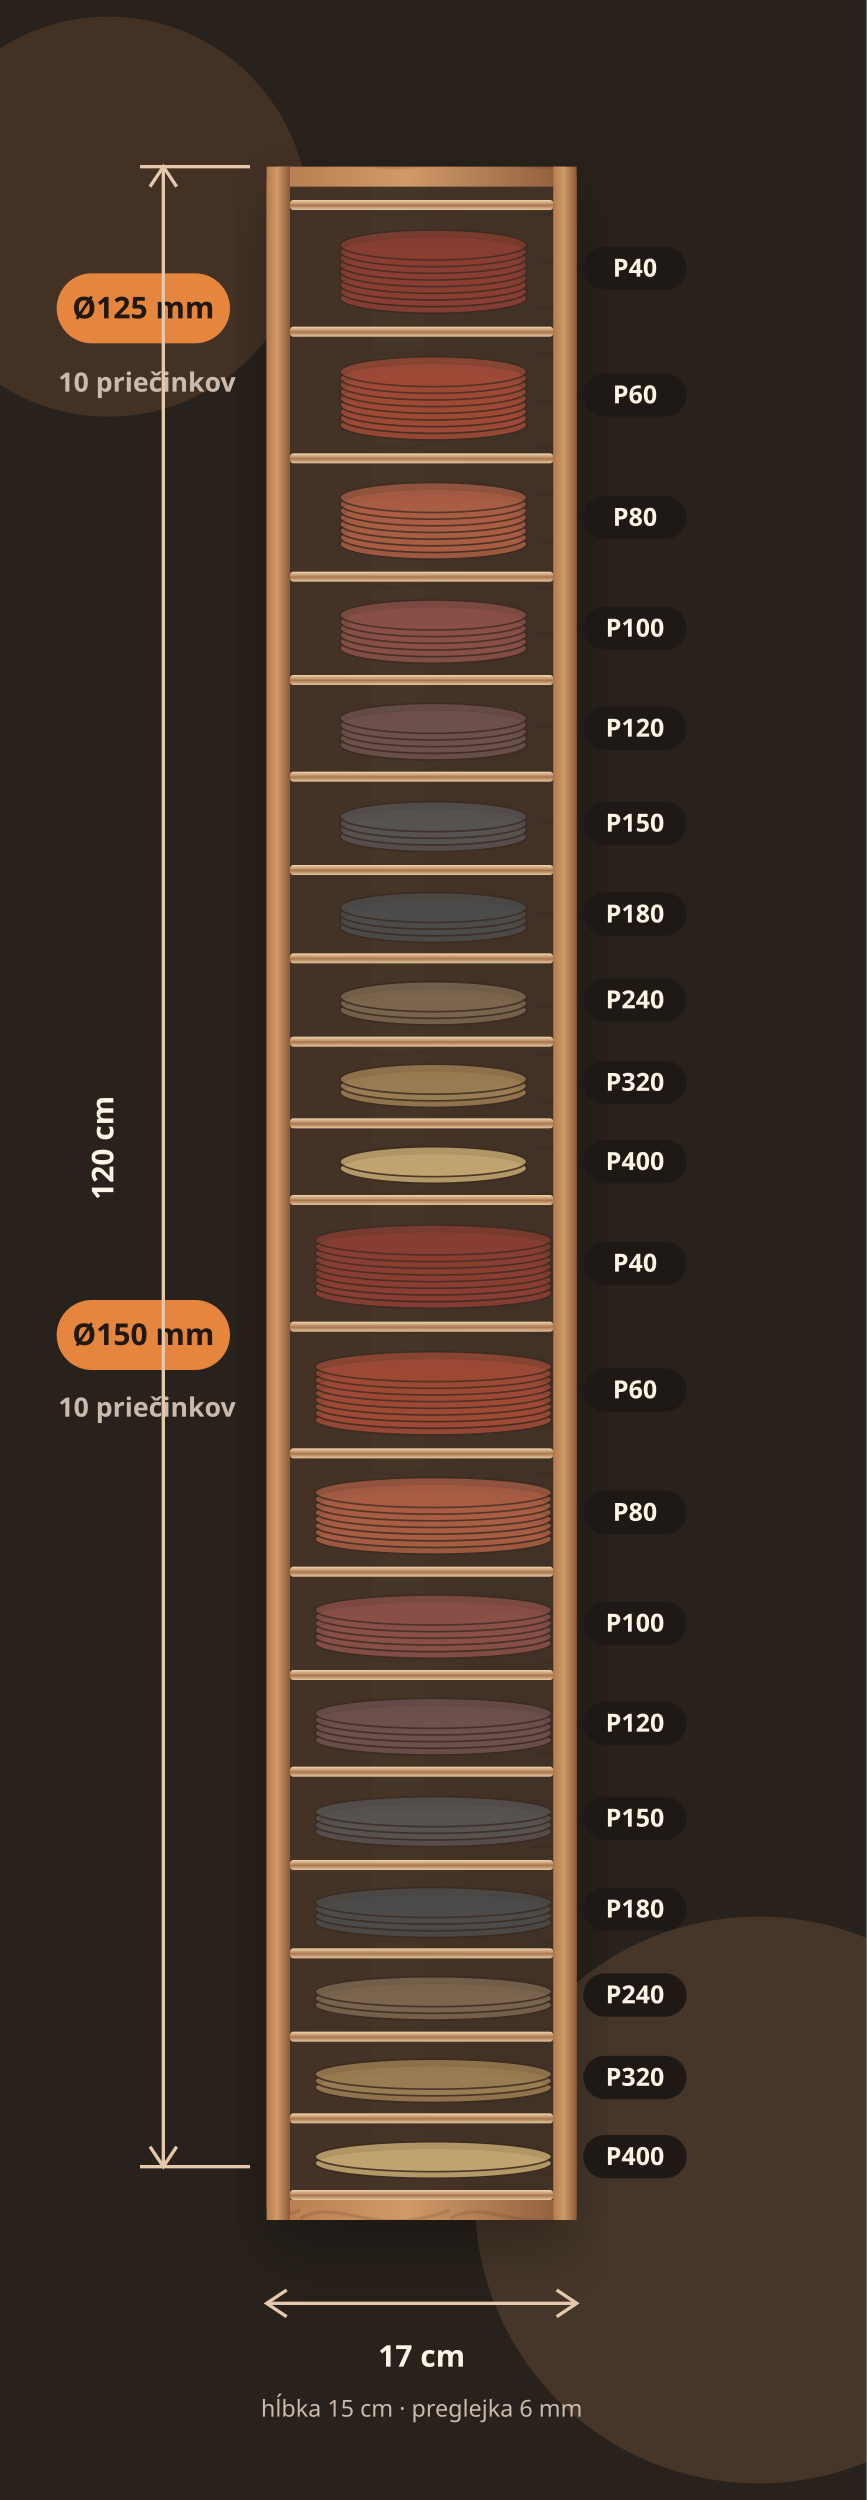
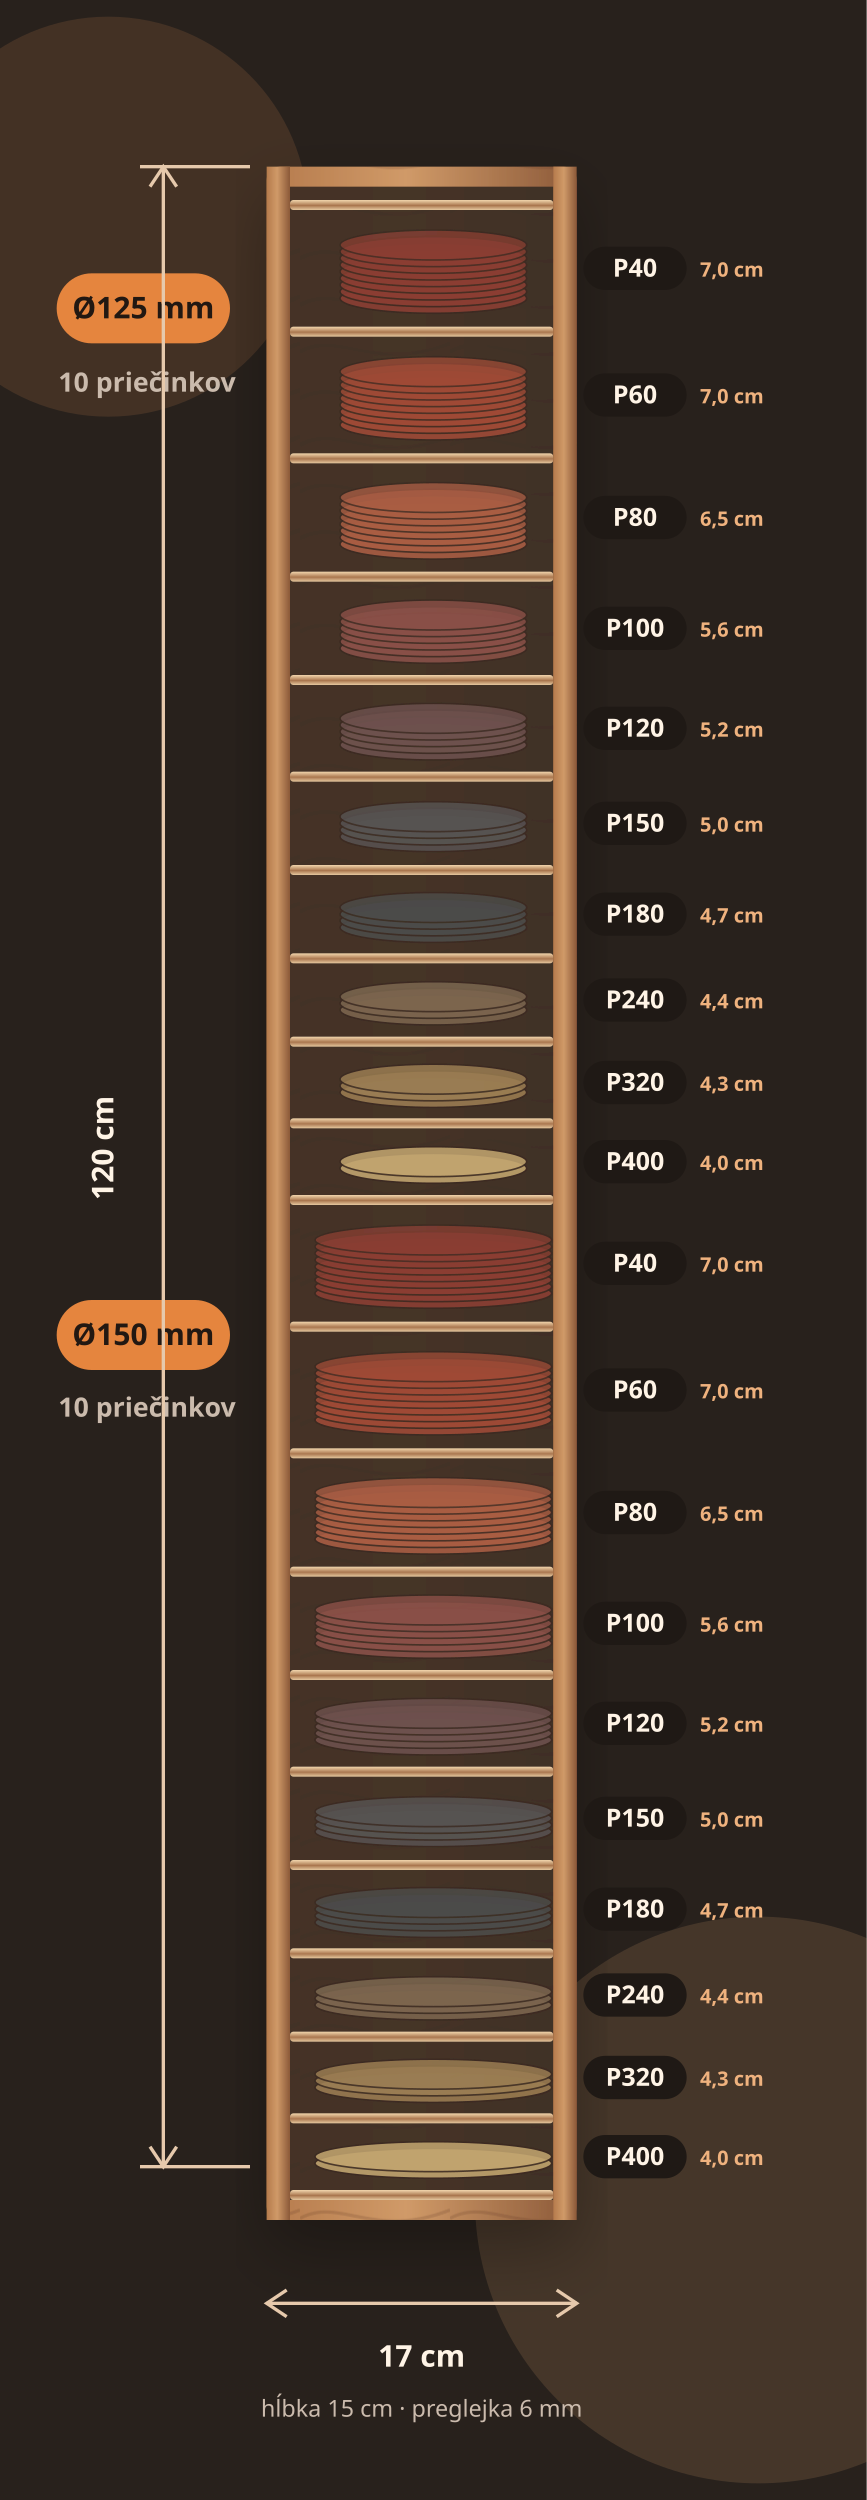
- <svg xmlns="http://www.w3.org/2000/svg" viewBox="0 0 520 1500" role="img" aria-labelledby="title desc">
+ <svg xmlns="http://www.w3.org/2000/svg" width="520" height="1500" viewBox="0 0 520 1500" role="img" aria-labelledby="title desc">
  <defs>
    <linearGradient id="wood" x1="0" y1="0" x2="1" y2="0">
      <stop stop-color="#b57a4c" />
      <stop offset=".45" stop-color="#d09a68" />
      <stop offset="1" stop-color="#8b5939" />
    </linearGradient>
    <linearGradient id="plyEdge" x1="0" y1="0" x2="0" y2="1">
      <stop stop-color="#f2d6ad" />
      <stop offset=".55" stop-color="#aa774f" />
      <stop offset="1" stop-color="#e6c89f" />
    </linearGradient>
    <filter id="shadow">
      <feDropShadow dx="0" dy="18" stdDeviation="20" flood-opacity=".28" />
    </filter>
    <pattern id="grain" width="90" height="28" patternUnits="userSpaceOnUse">
      <path d="M0 15 C24 2 44 28 90 10" fill="none" stroke="#5c3524" stroke-opacity=".18" stroke-width="2" />
    </pattern>
  </defs>
  <rect width="520" height="1500" fill="#28211c" />
  <g opacity=".17">
    <circle cx="65" cy="130" r="120" fill="#c9814f" />
    <circle cx="455" cy="1320" r="170" fill="#d6a06d" />
  </g>
  <g filter="url(#shadow)">
    <rect x="160" y="100" width="186" height="1232" rx="8" fill="url(#wood)" />
    <rect x="160" y="100" width="186" height="1232" rx="8" fill="url(#grain)" />
    <rect x="174" y="112" width="158" height="1208" fill="#3a2b23" opacity=".92" />
    <ellipse cx="260" cy="179.0" rx="56" ry="9" fill="#8b3e32" opacity="0.88" stroke="#3b2a21" stroke-width="1" />
    <ellipse cx="260" cy="175.0" rx="56" ry="9" fill="#8b3e32" opacity="0.862" stroke="#3b2a21" stroke-width="1" />
    <ellipse cx="260" cy="171.0" rx="56" ry="9" fill="#8b3e32" opacity="0.844" stroke="#3b2a21" stroke-width="1" />
    <ellipse cx="260" cy="167.0" rx="56" ry="9" fill="#8b3e32" opacity="0.826" stroke="#3b2a21" stroke-width="1" />
    <ellipse cx="260" cy="163.0" rx="56" ry="9" fill="#8b3e32" opacity="0.808" stroke="#3b2a21" stroke-width="1" />
    <ellipse cx="260" cy="159.0" rx="56" ry="9" fill="#8b3e32" opacity="0.79" stroke="#3b2a21" stroke-width="1" />
    <ellipse cx="260" cy="155.0" rx="56" ry="9" fill="#8b3e32" opacity="0.772" stroke="#3b2a21" stroke-width="1" />
    <ellipse cx="260" cy="151.0" rx="56" ry="9" fill="#8b3e32" opacity="0.754" stroke="#3b2a21" stroke-width="1" />
    <ellipse cx="260" cy="147.0" rx="56" ry="9" fill="#8b3e32" opacity="0.736" stroke="#3b2a21" stroke-width="1" />
    <ellipse cx="260" cy="255.0" rx="56" ry="9" fill="#9f4a36" opacity="0.88" stroke="#3b2a21" stroke-width="1" />
    <ellipse cx="260" cy="251.0" rx="56" ry="9" fill="#9f4a36" opacity="0.862" stroke="#3b2a21" stroke-width="1" />
    <ellipse cx="260" cy="247.0" rx="56" ry="9" fill="#9f4a36" opacity="0.844" stroke="#3b2a21" stroke-width="1" />
    <ellipse cx="260" cy="243.0" rx="56" ry="9" fill="#9f4a36" opacity="0.826" stroke="#3b2a21" stroke-width="1" />
    <ellipse cx="260" cy="239.0" rx="56" ry="9" fill="#9f4a36" opacity="0.808" stroke="#3b2a21" stroke-width="1" />
    <ellipse cx="260" cy="235.0" rx="56" ry="9" fill="#9f4a36" opacity="0.79" stroke="#3b2a21" stroke-width="1" />
    <ellipse cx="260" cy="231.0" rx="56" ry="9" fill="#9f4a36" opacity="0.772" stroke="#3b2a21" stroke-width="1" />
    <ellipse cx="260" cy="227.0" rx="56" ry="9" fill="#9f4a36" opacity="0.754" stroke="#3b2a21" stroke-width="1" />
    <ellipse cx="260" cy="223.0" rx="56" ry="9" fill="#9f4a36" opacity="0.736" stroke="#3b2a21" stroke-width="1" />
    <ellipse cx="260" cy="326.5" rx="56" ry="9" fill="#a95d43" opacity="0.88" stroke="#3b2a21" stroke-width="1" />
    <ellipse cx="260" cy="322.5" rx="56" ry="9" fill="#a95d43" opacity="0.862" stroke="#3b2a21" stroke-width="1" />
    <ellipse cx="260" cy="318.5" rx="56" ry="9" fill="#a95d43" opacity="0.844" stroke="#3b2a21" stroke-width="1" />
    <ellipse cx="260" cy="314.5" rx="56" ry="9" fill="#a95d43" opacity="0.826" stroke="#3b2a21" stroke-width="1" />
    <ellipse cx="260" cy="310.5" rx="56" ry="9" fill="#a95d43" opacity="0.808" stroke="#3b2a21" stroke-width="1" />
    <ellipse cx="260" cy="306.5" rx="56" ry="9" fill="#a95d43" opacity="0.79" stroke="#3b2a21" stroke-width="1" />
    <ellipse cx="260" cy="302.5" rx="56" ry="9" fill="#a95d43" opacity="0.772" stroke="#3b2a21" stroke-width="1" />
    <ellipse cx="260" cy="298.5" rx="56" ry="9" fill="#a95d43" opacity="0.754" stroke="#3b2a21" stroke-width="1" />
    <ellipse cx="260" cy="389.0" rx="56" ry="9" fill="#895047" opacity="0.88" stroke="#3b2a21" stroke-width="1" />
    <ellipse cx="260" cy="385.0" rx="56" ry="9" fill="#895047" opacity="0.862" stroke="#3b2a21" stroke-width="1" />
    <ellipse cx="260" cy="381.0" rx="56" ry="9" fill="#895047" opacity="0.844" stroke="#3b2a21" stroke-width="1" />
    <ellipse cx="260" cy="377.0" rx="56" ry="9" fill="#895047" opacity="0.826" stroke="#3b2a21" stroke-width="1" />
    <ellipse cx="260" cy="373.0" rx="56" ry="9" fill="#895047" opacity="0.808" stroke="#3b2a21" stroke-width="1" />
    <ellipse cx="260" cy="369.0" rx="56" ry="9" fill="#895047" opacity="0.79" stroke="#3b2a21" stroke-width="1" />
    <ellipse cx="260" cy="447.0" rx="56" ry="9" fill="#6d514d" opacity="0.88" stroke="#3b2a21" stroke-width="1" />
    <ellipse cx="260" cy="443.0" rx="56" ry="9" fill="#6d514d" opacity="0.862" stroke="#3b2a21" stroke-width="1" />
    <ellipse cx="260" cy="439.0" rx="56" ry="9" fill="#6d514d" opacity="0.844" stroke="#3b2a21" stroke-width="1" />
    <ellipse cx="260" cy="435.0" rx="56" ry="9" fill="#6d514d" opacity="0.826" stroke="#3b2a21" stroke-width="1" />
    <ellipse cx="260" cy="431.0" rx="56" ry="9" fill="#6d514d" opacity="0.808" stroke="#3b2a21" stroke-width="1" />
    <ellipse cx="260" cy="502.0" rx="56" ry="9" fill="#565251" opacity="0.88" stroke="#3b2a21" stroke-width="1" />
    <ellipse cx="260" cy="498.0" rx="56" ry="9" fill="#565251" opacity="0.862" stroke="#3b2a21" stroke-width="1" />
    <ellipse cx="260" cy="494.0" rx="56" ry="9" fill="#565251" opacity="0.844" stroke="#3b2a21" stroke-width="1" />
    <ellipse cx="260" cy="490.0" rx="56" ry="9" fill="#565251" opacity="0.826" stroke="#3b2a21" stroke-width="1" />
    <ellipse cx="260" cy="556.5" rx="56" ry="9" fill="#4c4b49" opacity="0.88" stroke="#3b2a21" stroke-width="1" />
    <ellipse cx="260" cy="552.5" rx="56" ry="9" fill="#4c4b49" opacity="0.862" stroke="#3b2a21" stroke-width="1" />
    <ellipse cx="260" cy="548.5" rx="56" ry="9" fill="#4c4b49" opacity="0.844" stroke="#3b2a21" stroke-width="1" />
    <ellipse cx="260" cy="544.5" rx="56" ry="9" fill="#4c4b49" opacity="0.826" stroke="#3b2a21" stroke-width="1" />
    <ellipse cx="260" cy="606.0" rx="56" ry="9" fill="#7b654e" opacity="0.88" stroke="#3b2a21" stroke-width="1" />
    <ellipse cx="260" cy="602.0" rx="56" ry="9" fill="#7b654e" opacity="0.862" stroke="#3b2a21" stroke-width="1" />
    <ellipse cx="260" cy="598.0" rx="56" ry="9" fill="#7b654e" opacity="0.844" stroke="#3b2a21" stroke-width="1" />
    <ellipse cx="260" cy="655.5" rx="56" ry="9" fill="#9a7c52" opacity="0.88" stroke="#3b2a21" stroke-width="1" />
    <ellipse cx="260" cy="651.5" rx="56" ry="9" fill="#9a7c52" opacity="0.862" stroke="#3b2a21" stroke-width="1" />
    <ellipse cx="260" cy="647.5" rx="56" ry="9" fill="#9a7c52" opacity="0.844" stroke="#3b2a21" stroke-width="1" />
    <ellipse cx="260" cy="701.0" rx="56" ry="9" fill="#c2a56f" opacity="0.88" stroke="#3b2a21" stroke-width="1" />
    <ellipse cx="260" cy="697.0" rx="56" ry="9" fill="#c2a56f" opacity="0.862" stroke="#3b2a21" stroke-width="1" />
    <ellipse cx="260" cy="776.0" rx="71" ry="9" fill="#8b3e32" opacity="0.88" stroke="#3b2a21" stroke-width="1" />
    <ellipse cx="260" cy="772.0" rx="71" ry="9" fill="#8b3e32" opacity="0.862" stroke="#3b2a21" stroke-width="1" />
    <ellipse cx="260" cy="768.0" rx="71" ry="9" fill="#8b3e32" opacity="0.844" stroke="#3b2a21" stroke-width="1" />
    <ellipse cx="260" cy="764.0" rx="71" ry="9" fill="#8b3e32" opacity="0.826" stroke="#3b2a21" stroke-width="1" />
    <ellipse cx="260" cy="760.0" rx="71" ry="9" fill="#8b3e32" opacity="0.808" stroke="#3b2a21" stroke-width="1" />
    <ellipse cx="260" cy="756.0" rx="71" ry="9" fill="#8b3e32" opacity="0.79" stroke="#3b2a21" stroke-width="1" />
    <ellipse cx="260" cy="752.0" rx="71" ry="9" fill="#8b3e32" opacity="0.772" stroke="#3b2a21" stroke-width="1" />
    <ellipse cx="260" cy="748.0" rx="71" ry="9" fill="#8b3e32" opacity="0.754" stroke="#3b2a21" stroke-width="1" />
    <ellipse cx="260" cy="744.0" rx="71" ry="9" fill="#8b3e32" opacity="0.736" stroke="#3b2a21" stroke-width="1" />
    <ellipse cx="260" cy="852.0" rx="71" ry="9" fill="#9f4a36" opacity="0.88" stroke="#3b2a21" stroke-width="1" />
    <ellipse cx="260" cy="848.0" rx="71" ry="9" fill="#9f4a36" opacity="0.862" stroke="#3b2a21" stroke-width="1" />
    <ellipse cx="260" cy="844.0" rx="71" ry="9" fill="#9f4a36" opacity="0.844" stroke="#3b2a21" stroke-width="1" />
    <ellipse cx="260" cy="840.0" rx="71" ry="9" fill="#9f4a36" opacity="0.826" stroke="#3b2a21" stroke-width="1" />
    <ellipse cx="260" cy="836.0" rx="71" ry="9" fill="#9f4a36" opacity="0.808" stroke="#3b2a21" stroke-width="1" />
    <ellipse cx="260" cy="832.0" rx="71" ry="9" fill="#9f4a36" opacity="0.79" stroke="#3b2a21" stroke-width="1" />
    <ellipse cx="260" cy="828.0" rx="71" ry="9" fill="#9f4a36" opacity="0.772" stroke="#3b2a21" stroke-width="1" />
    <ellipse cx="260" cy="824.0" rx="71" ry="9" fill="#9f4a36" opacity="0.754" stroke="#3b2a21" stroke-width="1" />
    <ellipse cx="260" cy="820.0" rx="71" ry="9" fill="#9f4a36" opacity="0.736" stroke="#3b2a21" stroke-width="1" />
    <ellipse cx="260" cy="923.5" rx="71" ry="9" fill="#a95d43" opacity="0.88" stroke="#3b2a21" stroke-width="1" />
    <ellipse cx="260" cy="919.5" rx="71" ry="9" fill="#a95d43" opacity="0.862" stroke="#3b2a21" stroke-width="1" />
    <ellipse cx="260" cy="915.5" rx="71" ry="9" fill="#a95d43" opacity="0.844" stroke="#3b2a21" stroke-width="1" />
    <ellipse cx="260" cy="911.5" rx="71" ry="9" fill="#a95d43" opacity="0.826" stroke="#3b2a21" stroke-width="1" />
    <ellipse cx="260" cy="907.5" rx="71" ry="9" fill="#a95d43" opacity="0.808" stroke="#3b2a21" stroke-width="1" />
    <ellipse cx="260" cy="903.5" rx="71" ry="9" fill="#a95d43" opacity="0.79" stroke="#3b2a21" stroke-width="1" />
    <ellipse cx="260" cy="899.5" rx="71" ry="9" fill="#a95d43" opacity="0.772" stroke="#3b2a21" stroke-width="1" />
    <ellipse cx="260" cy="895.5" rx="71" ry="9" fill="#a95d43" opacity="0.754" stroke="#3b2a21" stroke-width="1" />
    <ellipse cx="260" cy="986.0" rx="71" ry="9" fill="#895047" opacity="0.88" stroke="#3b2a21" stroke-width="1" />
    <ellipse cx="260" cy="982.0" rx="71" ry="9" fill="#895047" opacity="0.862" stroke="#3b2a21" stroke-width="1" />
    <ellipse cx="260" cy="978.0" rx="71" ry="9" fill="#895047" opacity="0.844" stroke="#3b2a21" stroke-width="1" />
    <ellipse cx="260" cy="974.0" rx="71" ry="9" fill="#895047" opacity="0.826" stroke="#3b2a21" stroke-width="1" />
    <ellipse cx="260" cy="970.0" rx="71" ry="9" fill="#895047" opacity="0.808" stroke="#3b2a21" stroke-width="1" />
    <ellipse cx="260" cy="966.0" rx="71" ry="9" fill="#895047" opacity="0.79" stroke="#3b2a21" stroke-width="1" />
    <ellipse cx="260" cy="1044.0" rx="71" ry="9" fill="#6d514d" opacity="0.88" stroke="#3b2a21" stroke-width="1" />
    <ellipse cx="260" cy="1040.0" rx="71" ry="9" fill="#6d514d" opacity="0.862" stroke="#3b2a21" stroke-width="1" />
    <ellipse cx="260" cy="1036.0" rx="71" ry="9" fill="#6d514d" opacity="0.844" stroke="#3b2a21" stroke-width="1" />
    <ellipse cx="260" cy="1032.0" rx="71" ry="9" fill="#6d514d" opacity="0.826" stroke="#3b2a21" stroke-width="1" />
    <ellipse cx="260" cy="1028.0" rx="71" ry="9" fill="#6d514d" opacity="0.808" stroke="#3b2a21" stroke-width="1" />
    <ellipse cx="260" cy="1099.0" rx="71" ry="9" fill="#565251" opacity="0.88" stroke="#3b2a21" stroke-width="1" />
    <ellipse cx="260" cy="1095.0" rx="71" ry="9" fill="#565251" opacity="0.862" stroke="#3b2a21" stroke-width="1" />
    <ellipse cx="260" cy="1091.0" rx="71" ry="9" fill="#565251" opacity="0.844" stroke="#3b2a21" stroke-width="1" />
    <ellipse cx="260" cy="1087.0" rx="71" ry="9" fill="#565251" opacity="0.826" stroke="#3b2a21" stroke-width="1" />
    <ellipse cx="260" cy="1153.5" rx="71" ry="9" fill="#4c4b49" opacity="0.88" stroke="#3b2a21" stroke-width="1" />
    <ellipse cx="260" cy="1149.5" rx="71" ry="9" fill="#4c4b49" opacity="0.862" stroke="#3b2a21" stroke-width="1" />
    <ellipse cx="260" cy="1145.5" rx="71" ry="9" fill="#4c4b49" opacity="0.844" stroke="#3b2a21" stroke-width="1" />
    <ellipse cx="260" cy="1141.5" rx="71" ry="9" fill="#4c4b49" opacity="0.826" stroke="#3b2a21" stroke-width="1" />
    <ellipse cx="260" cy="1203.0" rx="71" ry="9" fill="#7b654e" opacity="0.88" stroke="#3b2a21" stroke-width="1" />
    <ellipse cx="260" cy="1199.0" rx="71" ry="9" fill="#7b654e" opacity="0.862" stroke="#3b2a21" stroke-width="1" />
    <ellipse cx="260" cy="1195.0" rx="71" ry="9" fill="#7b654e" opacity="0.844" stroke="#3b2a21" stroke-width="1" />
    <ellipse cx="260" cy="1252.5" rx="71" ry="9" fill="#9a7c52" opacity="0.88" stroke="#3b2a21" stroke-width="1" />
    <ellipse cx="260" cy="1248.5" rx="71" ry="9" fill="#9a7c52" opacity="0.862" stroke="#3b2a21" stroke-width="1" />
    <ellipse cx="260" cy="1244.5" rx="71" ry="9" fill="#9a7c52" opacity="0.844" stroke="#3b2a21" stroke-width="1" />
    <ellipse cx="260" cy="1298.0" rx="71" ry="9" fill="#c2a56f" opacity="0.88" stroke="#3b2a21" stroke-width="1" />
    <ellipse cx="260" cy="1294.0" rx="71" ry="9" fill="#c2a56f" opacity="0.862" stroke="#3b2a21" stroke-width="1" />
    <rect x="174" y="120" width="158" height="6" rx="2" fill="url(#plyEdge)" />
    <rect x="174" y="196" width="158" height="6" rx="2" fill="url(#plyEdge)" />
    <rect x="174" y="272" width="158" height="6" rx="2" fill="url(#plyEdge)" />
    <rect x="174" y="343" width="158" height="6" rx="2" fill="url(#plyEdge)" />
    <rect x="174" y="405" width="158" height="6" rx="2" fill="url(#plyEdge)" />
    <rect x="174" y="463" width="158" height="6" rx="2" fill="url(#plyEdge)" />
    <rect x="174" y="519" width="158" height="6" rx="2" fill="url(#plyEdge)" />
    <rect x="174" y="572" width="158" height="6" rx="2" fill="url(#plyEdge)" />
    <rect x="174" y="622" width="158" height="6" rx="2" fill="url(#plyEdge)" />
    <rect x="174" y="671" width="158" height="6" rx="2" fill="url(#plyEdge)" />
    <rect x="174" y="717" width="158" height="6" rx="2" fill="url(#plyEdge)" />
    <rect x="174" y="793" width="158" height="6" rx="2" fill="url(#plyEdge)" />
    <rect x="174" y="869" width="158" height="6" rx="2" fill="url(#plyEdge)" />
    <rect x="174" y="940" width="158" height="6" rx="2" fill="url(#plyEdge)" />
    <rect x="174" y="1002" width="158" height="6" rx="2" fill="url(#plyEdge)" />
    <rect x="174" y="1060" width="158" height="6" rx="2" fill="url(#plyEdge)" />
    <rect x="174" y="1116" width="158" height="6" rx="2" fill="url(#plyEdge)" />
    <rect x="174" y="1169" width="158" height="6" rx="2" fill="url(#plyEdge)" />
    <rect x="174" y="1219" width="158" height="6" rx="2" fill="url(#plyEdge)" />
    <rect x="174" y="1268" width="158" height="6" rx="2" fill="url(#plyEdge)" />
    <rect x="174" y="1314" width="158" height="6" rx="2" fill="url(#plyEdge)" />
    <rect x="160" y="100" width="14" height="1232" fill="url(#wood)" />
    <rect x="332" y="100" width="14" height="1232" fill="url(#wood)" />
  </g>
  <g font-family="system-ui,sans-serif" font-weight="800">
    <rect x="34" y="164" width="104" height="42" rx="21" fill="#e5853e" />
    <text x="86" y="191" text-anchor="middle" font-size="18" fill="#221812">Ø125 mm</text>
    <rect x="34" y="780" width="104" height="42" rx="21" fill="#e5853e" />
    <text x="86" y="807" text-anchor="middle" font-size="18" fill="#221812">Ø150 mm</text>
    <text x="35" y="235" font-size="16" fill="#cbbbad">10 priečinkov</text>
    <text x="35" y="850" font-size="16" fill="#cbbbad">10 priečinkov</text>
  </g>
  <g font-family="system-ui,sans-serif">
    <rect x="350" y="148.0" width="62" height="26" rx="13" fill="#1f1915" />
    <text x="381" y="166.0" text-anchor="middle" font-size="15" font-weight="800" fill="#fff4e6">P40</text>
  </g>
  <g font-family="system-ui,sans-serif">
    <rect x="350" y="224.0" width="62" height="26" rx="13" fill="#1f1915" />
    <text x="381" y="242.0" text-anchor="middle" font-size="15" font-weight="800" fill="#fff4e6">P60</text>
  </g>
  <g font-family="system-ui,sans-serif">
    <rect x="350" y="297.5" width="62" height="26" rx="13" fill="#1f1915" />
    <text x="381" y="315.5" text-anchor="middle" font-size="15" font-weight="800" fill="#fff4e6">P80</text>
  </g>
  <g font-family="system-ui,sans-serif">
    <rect x="350" y="364.0" width="62" height="26" rx="13" fill="#1f1915" />
    <text x="381" y="382.0" text-anchor="middle" font-size="15" font-weight="800" fill="#fff4e6">P100</text>
  </g>
  <g font-family="system-ui,sans-serif">
    <rect x="350" y="424.0" width="62" height="26" rx="13" fill="#1f1915" />
    <text x="381" y="442.0" text-anchor="middle" font-size="15" font-weight="800" fill="#fff4e6">P120</text>
  </g>
  <g font-family="system-ui,sans-serif">
    <rect x="350" y="481.0" width="62" height="26" rx="13" fill="#1f1915" />
    <text x="381" y="499.0" text-anchor="middle" font-size="15" font-weight="800" fill="#fff4e6">P150</text>
  </g>
  <g font-family="system-ui,sans-serif">
    <rect x="350" y="535.5" width="62" height="26" rx="13" fill="#1f1915" />
    <text x="381" y="553.5" text-anchor="middle" font-size="15" font-weight="800" fill="#fff4e6">P180</text>
  </g>
  <g font-family="system-ui,sans-serif">
    <rect x="350" y="587.0" width="62" height="26" rx="13" fill="#1f1915" />
    <text x="381" y="605.0" text-anchor="middle" font-size="15" font-weight="800" fill="#fff4e6">P240</text>
  </g>
  <g font-family="system-ui,sans-serif">
    <rect x="350" y="636.5" width="62" height="26" rx="13" fill="#1f1915" />
    <text x="381" y="654.5" text-anchor="middle" font-size="15" font-weight="800" fill="#fff4e6">P320</text>
  </g>
  <g font-family="system-ui,sans-serif">
    <rect x="350" y="684.0" width="62" height="26" rx="13" fill="#1f1915" />
    <text x="381" y="702.0" text-anchor="middle" font-size="15" font-weight="800" fill="#fff4e6">P400</text>
  </g>
  <g font-family="system-ui,sans-serif">
    <rect x="350" y="745.0" width="62" height="26" rx="13" fill="#1f1915" />
    <text x="381" y="763.0" text-anchor="middle" font-size="15" font-weight="800" fill="#fff4e6">P40</text>
  </g>
  <g font-family="system-ui,sans-serif">
    <rect x="350" y="821.0" width="62" height="26" rx="13" fill="#1f1915" />
    <text x="381" y="839.0" text-anchor="middle" font-size="15" font-weight="800" fill="#fff4e6">P60</text>
  </g>
  <g font-family="system-ui,sans-serif">
    <rect x="350" y="894.5" width="62" height="26" rx="13" fill="#1f1915" />
    <text x="381" y="912.5" text-anchor="middle" font-size="15" font-weight="800" fill="#fff4e6">P80</text>
  </g>
  <g font-family="system-ui,sans-serif">
    <rect x="350" y="961.0" width="62" height="26" rx="13" fill="#1f1915" />
    <text x="381" y="979.0" text-anchor="middle" font-size="15" font-weight="800" fill="#fff4e6">P100</text>
  </g>
  <g font-family="system-ui,sans-serif">
    <rect x="350" y="1021.0" width="62" height="26" rx="13" fill="#1f1915" />
    <text x="381" y="1039.0" text-anchor="middle" font-size="15" font-weight="800" fill="#fff4e6">P120</text>
  </g>
  <g font-family="system-ui,sans-serif">
    <rect x="350" y="1078.0" width="62" height="26" rx="13" fill="#1f1915" />
    <text x="381" y="1096.0" text-anchor="middle" font-size="15" font-weight="800" fill="#fff4e6">P150</text>
  </g>
  <g font-family="system-ui,sans-serif">
    <rect x="350" y="1132.5" width="62" height="26" rx="13" fill="#1f1915" />
    <text x="381" y="1150.5" text-anchor="middle" font-size="15" font-weight="800" fill="#fff4e6">P180</text>
  </g>
  <g font-family="system-ui,sans-serif">
    <rect x="350" y="1184.0" width="62" height="26" rx="13" fill="#1f1915" />
    <text x="381" y="1202.0" text-anchor="middle" font-size="15" font-weight="800" fill="#fff4e6">P240</text>
  </g>
  <g font-family="system-ui,sans-serif">
    <rect x="350" y="1233.5" width="62" height="26" rx="13" fill="#1f1915" />
    <text x="381" y="1251.5" text-anchor="middle" font-size="15" font-weight="800" fill="#fff4e6">P320</text>
  </g>
  <g font-family="system-ui,sans-serif">
    <rect x="350" y="1281.0" width="62" height="26" rx="13" fill="#1f1915" />
    <text x="381" y="1299.0" text-anchor="middle" font-size="15" font-weight="800" fill="#fff4e6">P400</text>
  </g>
+   <g font-family="system-ui,sans-serif">
+     <text x="420" y="166" font-family="system-ui,sans-serif" font-size="12" font-weight="700" fill="#efb27e">7,0 cm</text>
+     <text x="420" y="242" font-family="system-ui,sans-serif" font-size="12" font-weight="700" fill="#efb27e">7,0 cm</text>
+     <text x="420" y="315.5" font-family="system-ui,sans-serif" font-size="12" font-weight="700" fill="#efb27e">6,5 cm</text>
+     <text x="420" y="382" font-family="system-ui,sans-serif" font-size="12" font-weight="700" fill="#efb27e">5,6 cm</text>
+     <text x="420" y="442" font-family="system-ui,sans-serif" font-size="12" font-weight="700" fill="#efb27e">5,2 cm</text>
+     <text x="420" y="499" font-family="system-ui,sans-serif" font-size="12" font-weight="700" fill="#efb27e">5,0 cm</text>
+     <text x="420" y="553.5" font-family="system-ui,sans-serif" font-size="12" font-weight="700" fill="#efb27e">4,7 cm</text>
+     <text x="420" y="605" font-family="system-ui,sans-serif" font-size="12" font-weight="700" fill="#efb27e">4,4 cm</text>
+     <text x="420" y="654.5" font-family="system-ui,sans-serif" font-size="12" font-weight="700" fill="#efb27e">4,3 cm</text>
+     <text x="420" y="702" font-family="system-ui,sans-serif" font-size="12" font-weight="700" fill="#efb27e">4,0 cm</text>
+     <text x="420" y="763" font-family="system-ui,sans-serif" font-size="12" font-weight="700" fill="#efb27e">7,0 cm</text>
+     <text x="420" y="839" font-family="system-ui,sans-serif" font-size="12" font-weight="700" fill="#efb27e">7,0 cm</text>
+     <text x="420" y="912.5" font-family="system-ui,sans-serif" font-size="12" font-weight="700" fill="#efb27e">6,5 cm</text>
+     <text x="420" y="979" font-family="system-ui,sans-serif" font-size="12" font-weight="700" fill="#efb27e">5,6 cm</text>
+     <text x="420" y="1039" font-family="system-ui,sans-serif" font-size="12" font-weight="700" fill="#efb27e">5,2 cm</text>
+     <text x="420" y="1096" font-family="system-ui,sans-serif" font-size="12" font-weight="700" fill="#efb27e">5,0 cm</text>
+     <text x="420" y="1150.5" font-family="system-ui,sans-serif" font-size="12" font-weight="700" fill="#efb27e">4,7 cm</text>
+     <text x="420" y="1202" font-family="system-ui,sans-serif" font-size="12" font-weight="700" fill="#efb27e">4,4 cm</text>
+     <text x="420" y="1251.5" font-family="system-ui,sans-serif" font-size="12" font-weight="700" fill="#efb27e">4,3 cm</text>
+     <text x="420" y="1299" font-family="system-ui,sans-serif" font-size="12" font-weight="700" fill="#efb27e">4,0 cm</text>
+   </g>
  <g font-family="system-ui,sans-serif" fill="#fff4e6">
    <path d="M150 100H84M150 1300H84" stroke="#e6c9ac" stroke-width="2" />
    <path d="M98 100v1200" stroke="#e6c9ac" stroke-width="2" />
    <path d="M90 112l8-12 8 12M90 1288l8 12 8-12" fill="none" stroke="#e6c9ac" stroke-width="2" />
    <text x="68" y="720" transform="rotate(-90 68 720)" font-size="18" font-weight="800">120 cm</text>
    <path d="M160 1382h186" stroke="#e6c9ac" stroke-width="2" />
    <path d="M172 1374l-12 8 12 8M334 1374l12 8-12 8" fill="none" stroke="#e6c9ac" stroke-width="2" />
    <text x="253" y="1420" text-anchor="middle" font-size="18" font-weight="800">17 cm</text>
    <text x="253" y="1450" text-anchor="middle" font-size="14" fill="#cbbbad">hĺbka 15 cm · preglejka 6 mm</text>
  </g>
</svg>
